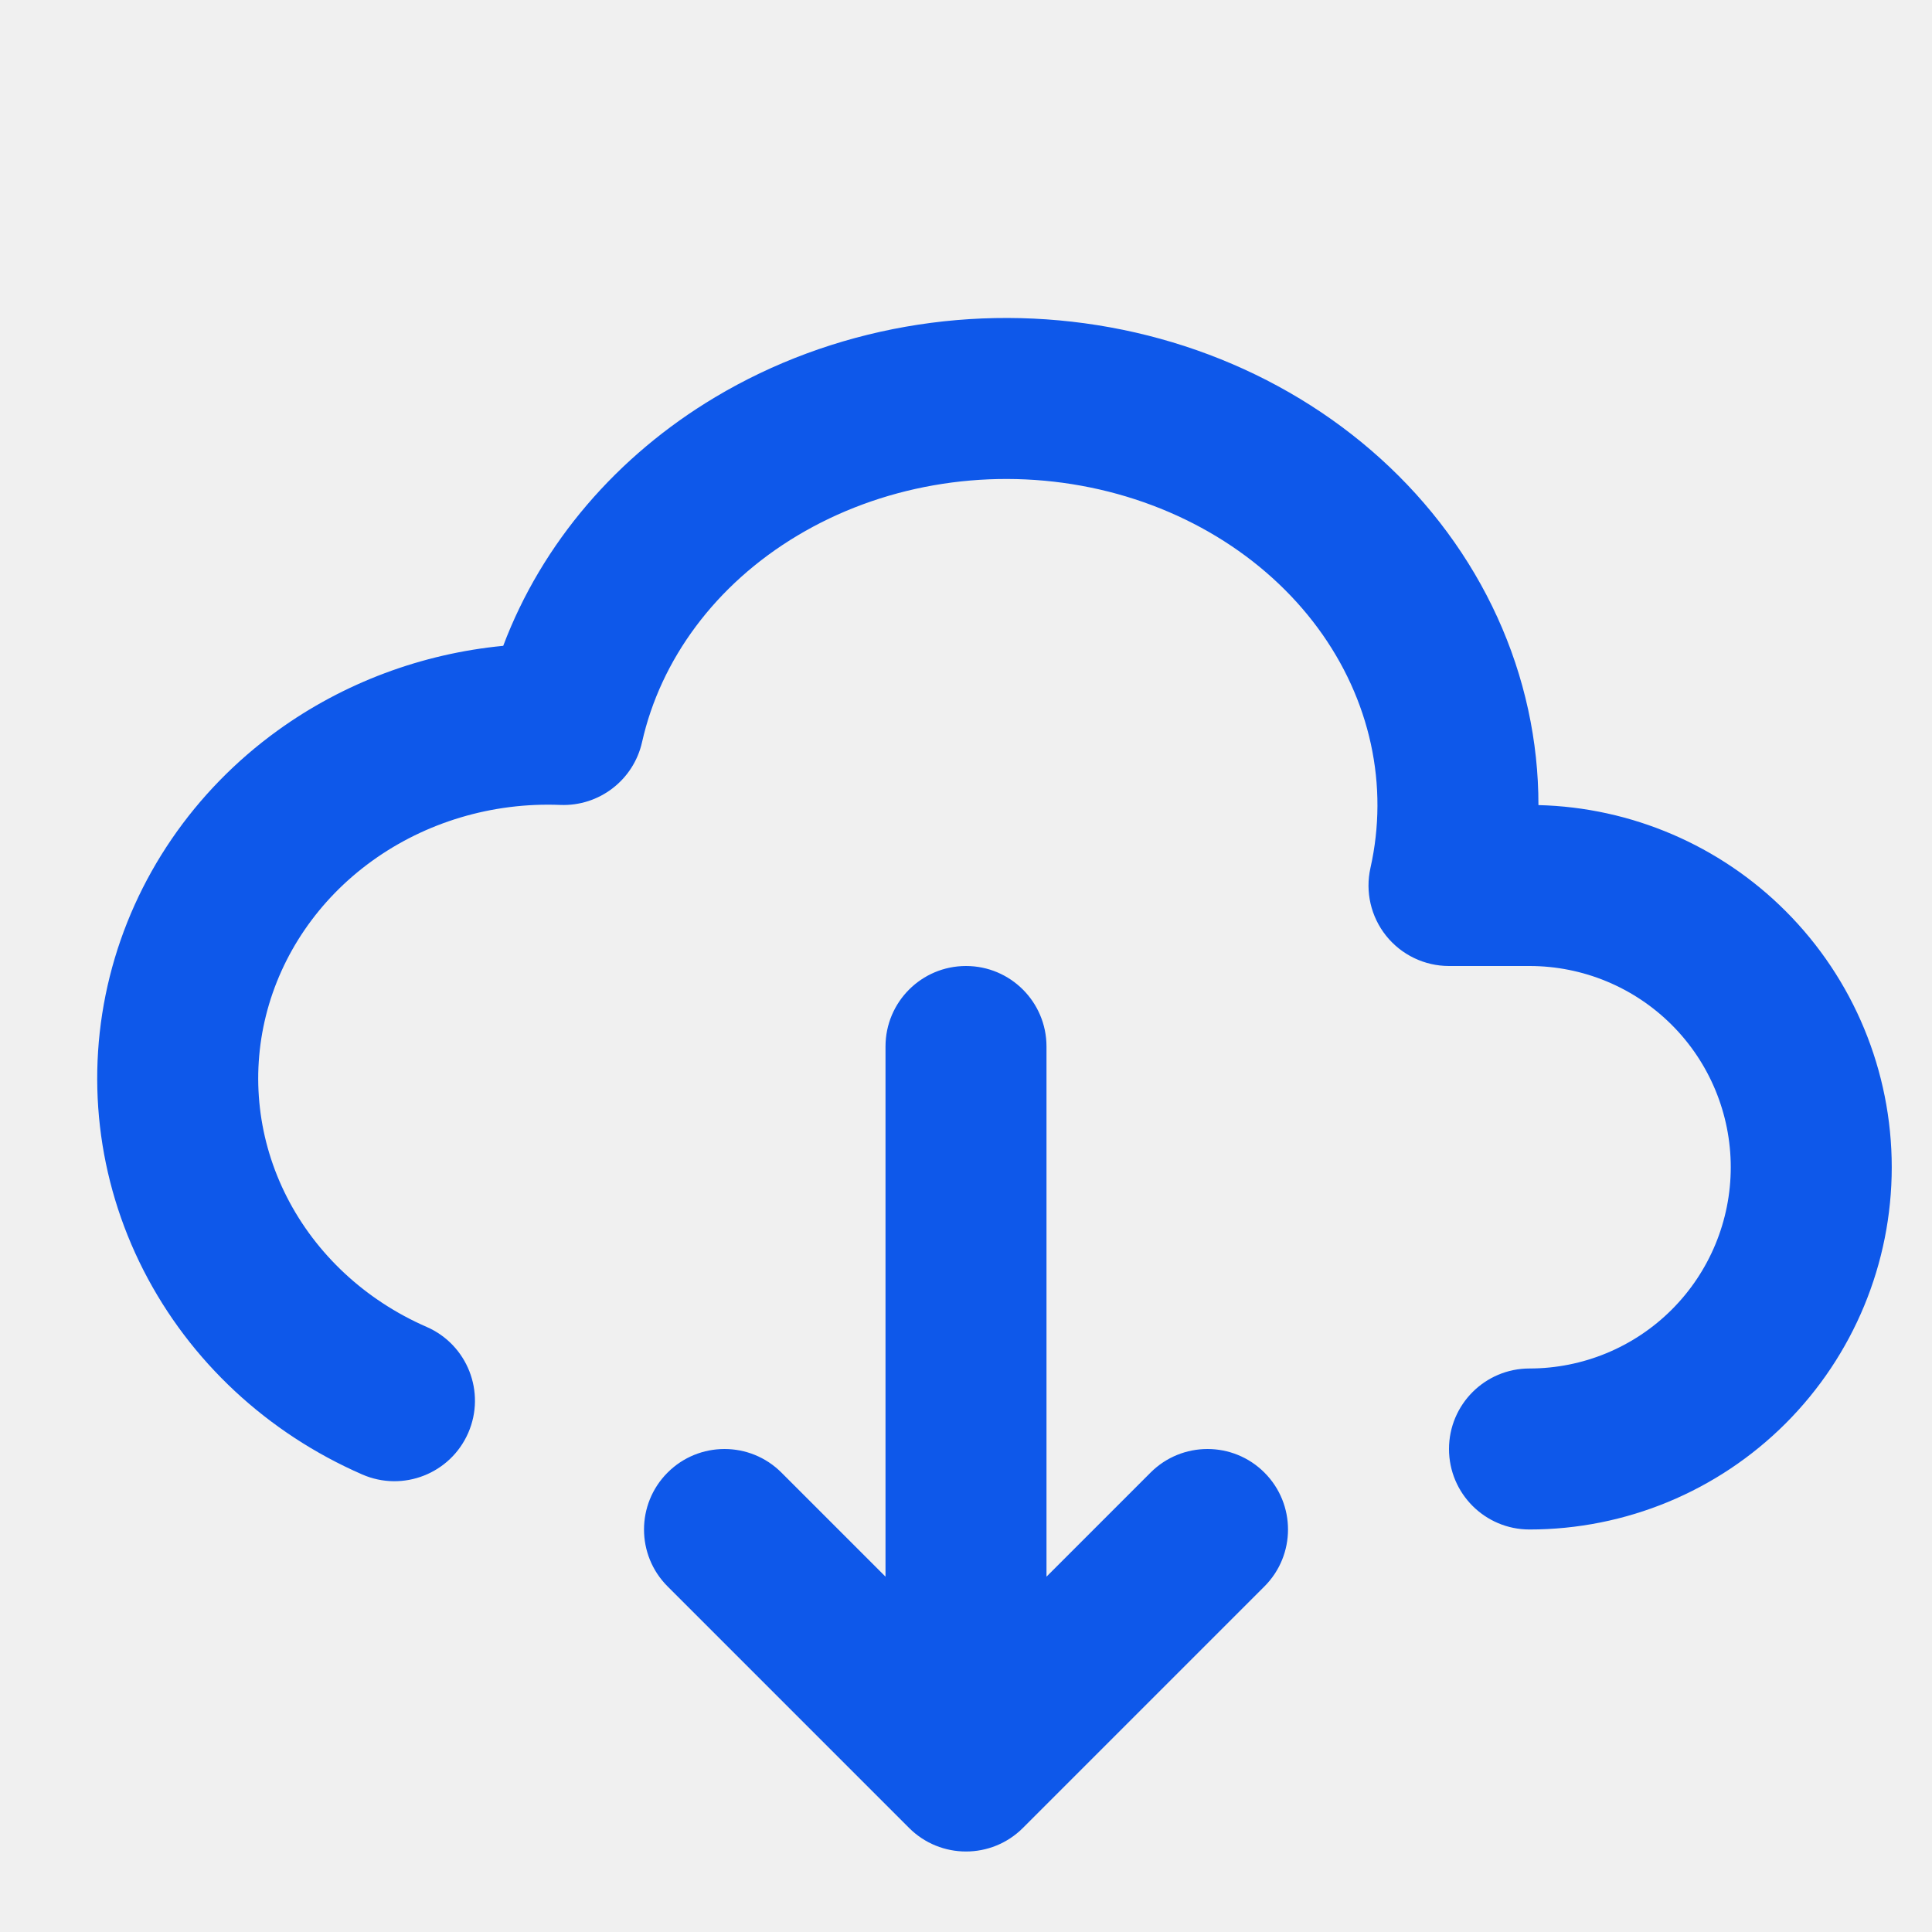
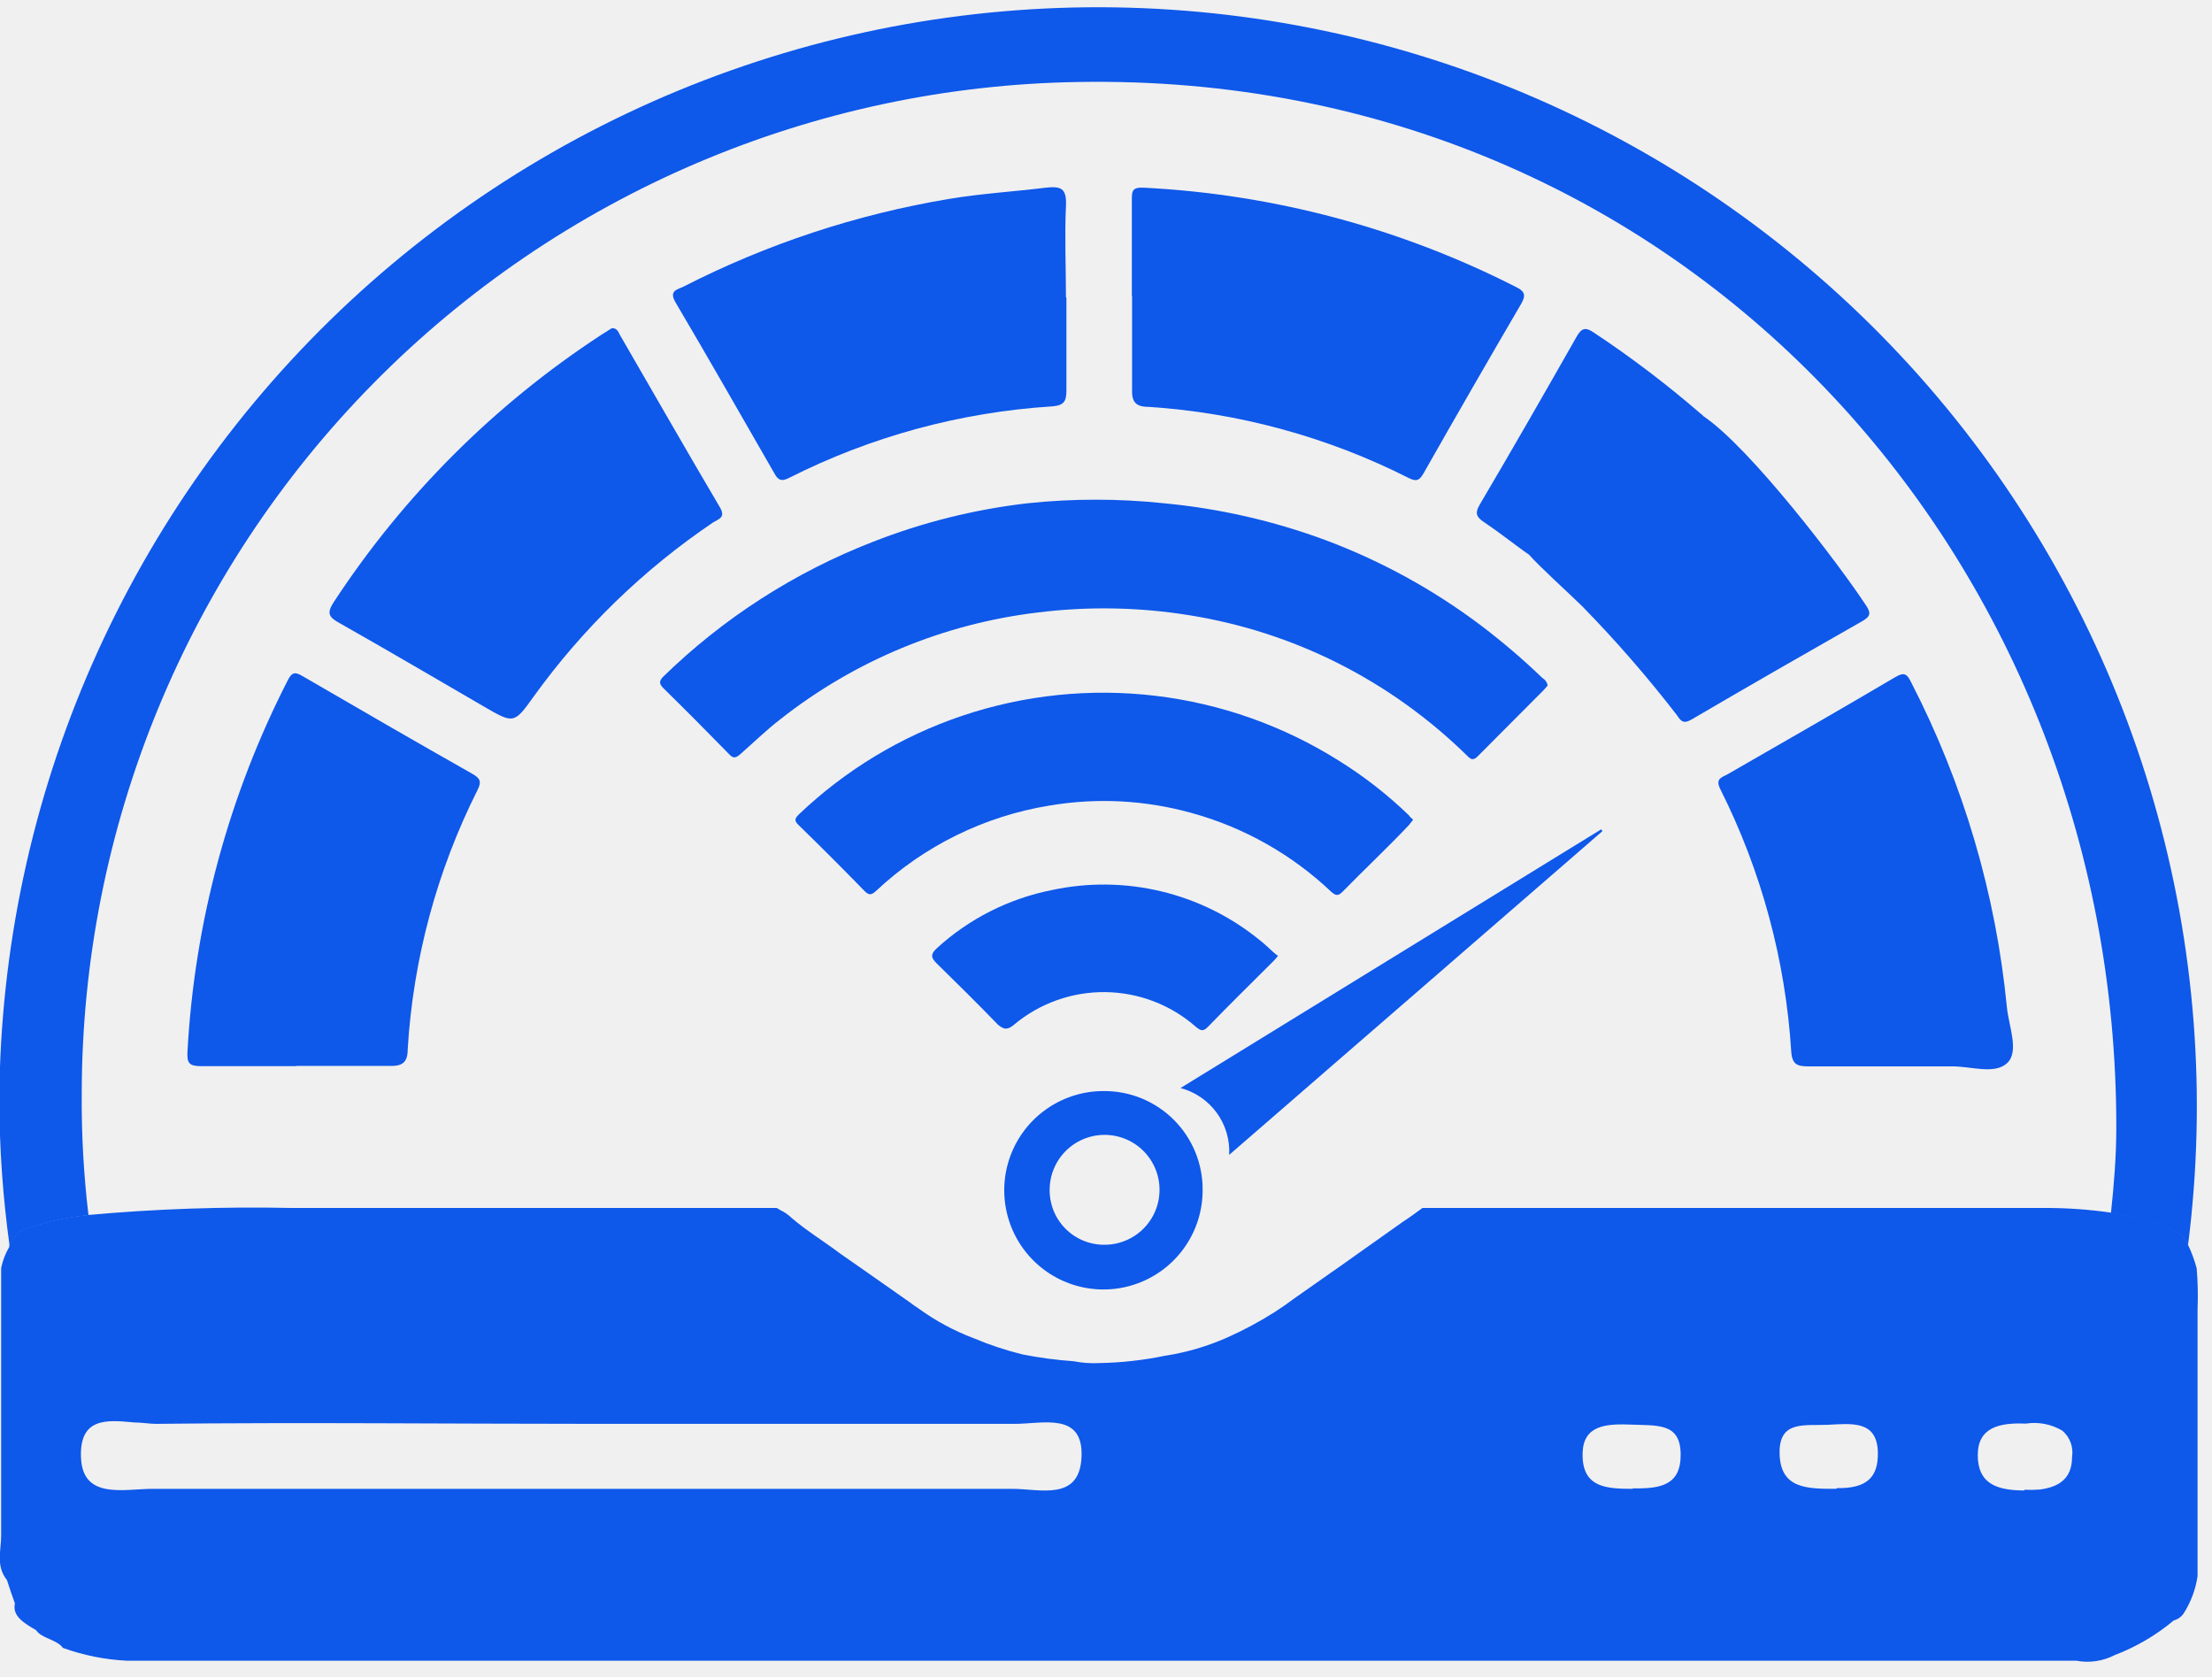
- <svg xmlns="http://www.w3.org/2000/svg" width="92" height="92" viewBox="0 0 92 92" fill="none">
-   <g id="Icono/descarga">
-     <path id="Vector (Stroke)" fill-rule="evenodd" clip-rule="evenodd" d="M43.118 15.56C46.337 14.993 49.646 15.002 52.862 15.587C56.077 16.171 59.151 17.323 61.905 18.99C64.66 20.657 67.05 22.813 68.921 25.351C70.794 27.89 72.11 30.759 72.771 33.798C73.097 35.297 73.26 36.818 73.259 38.338C77.68 38.447 81.897 40.251 85.031 43.386C88.266 46.621 90.083 51.008 90.083 55.583C90.083 60.158 88.266 64.546 85.031 67.781C81.796 71.016 77.408 72.833 72.833 72.833C70.716 72.833 69 71.117 69 69C69 66.883 70.716 65.166 72.833 65.166C75.375 65.166 77.813 64.157 79.61 62.36C81.407 60.562 82.417 58.125 82.417 55.583C82.417 53.041 81.407 50.604 79.61 48.807C77.813 47.01 75.375 46 72.833 46H69C67.836 46 66.735 45.471 66.007 44.562C65.28 43.653 65.005 42.463 65.26 41.327C65.697 39.38 65.704 37.377 65.279 35.428C64.855 33.478 64.003 31.599 62.752 29.902C61.499 28.204 59.868 26.719 57.935 25.549C56.002 24.379 53.812 23.552 51.49 23.13C49.168 22.707 46.774 22.701 44.449 23.111C42.124 23.52 39.928 24.336 37.986 25.496C34.062 27.84 31.455 31.414 30.574 35.339C30.168 37.146 28.53 38.404 26.68 38.33C23.437 38.2 20.266 39.155 17.71 41.002C15.158 42.846 13.39 45.456 12.665 48.359C11.94 51.259 12.288 54.313 13.665 57.01C15.043 59.71 17.382 61.907 20.315 63.186C22.256 64.032 23.143 66.291 22.297 68.232C21.451 70.172 19.192 71.06 17.252 70.214C12.742 68.248 9.047 64.826 6.836 60.495C4.623 56.161 4.05 51.209 5.227 46.499C6.404 41.792 9.245 37.661 13.219 34.788C16.374 32.508 20.095 31.126 23.963 30.754C25.807 25.866 29.376 21.71 34.054 18.915C36.819 17.263 39.899 16.128 43.118 15.56ZM46 46C48.117 46 49.833 47.716 49.833 49.833V75.079L54.789 70.123C56.286 68.626 58.714 68.626 60.211 70.123C61.708 71.62 61.708 74.047 60.211 75.544L48.711 87.044C47.214 88.541 44.786 88.541 43.289 87.044L31.79 75.544C30.293 74.047 30.293 71.62 31.79 70.123C33.286 68.626 35.714 68.626 37.211 70.123L42.167 75.079V49.833C42.167 47.716 43.883 46 46 46Z" fill="#0E58EA" />
+ <svg xmlns="http://www.w3.org/2000/svg" width="95" height="72" viewBox="0 0 95 72" fill="none">
+   <g id="Capa_1" clip-path="url(#clip0_546_1117)">
+     <path id="Vector" d="M45.8 12.77C45.8 14.11 45.8 15.44 45.8 16.77C45.8 17.24 45.69 17.41 45.18 17.45C41.248 17.699 37.407 18.743 33.89 20.52C33.56 20.69 33.42 20.62 33.26 20.33C31.85 17.88 30.45 15.42 29.01 12.98C28.72 12.48 29.08 12.44 29.35 12.31C32.94 10.474 36.792 9.202 40.77 8.54C42.14 8.31 43.53 8.23 44.9 8.06C45.55 7.99 45.82 8.06 45.78 8.85C45.72 10.15 45.78 11.46 45.78 12.77H45.8Z" fill="#0E58EA" />
+     <path id="Vector_2" d="M48.61 12.7C48.61 11.33 48.61 9.97 48.61 8.6C48.61 8.21 48.61 8.03 49.14 8.06C54.715 8.343 60.168 9.802 65.14 12.34C65.48 12.51 65.54 12.68 65.34 13.03C63.926 15.45 62.526 17.88 61.14 20.32C60.98 20.59 60.87 20.71 60.51 20.53C57.025 18.765 53.218 17.724 49.32 17.47C48.76 17.47 48.6 17.24 48.62 16.71C48.62 15.37 48.62 14.03 48.62 12.71L48.61 12.7Z" fill="#0E58EA" />
+     <path id="Vector_3" d="M12.71 45.78C11.35 45.78 9.98 45.78 8.62 45.78C8.12 45.78 8.03 45.63 8.05 45.19C8.349 39.612 9.821 34.16 12.37 29.19C12.55 28.84 12.7 28.86 12.99 29.03C15.42 30.44 17.85 31.85 20.29 33.23C20.62 33.42 20.69 33.56 20.51 33.92C18.766 37.388 17.745 41.175 17.51 45.05C17.51 45.67 17.24 45.79 16.67 45.77C15.36 45.77 14.05 45.77 12.74 45.77L12.71 45.78Z" fill="#0E58EA" />
+     <path id="Vector_4" d="M81.61 45.79C80.3 45.79 78.99 45.79 77.69 45.79C77.21 45.79 76.97 45.73 76.93 45.16C76.685 41.24 75.651 37.41 73.89 33.9C73.67 33.46 73.89 33.4 74.19 33.25C76.59 31.87 79 30.49 81.39 29.08C81.82 28.82 81.92 28.98 82.09 29.32C84.325 33.659 85.716 38.382 86.19 43.24C86.27 44.07 86.74 45.17 86.19 45.66C85.64 46.15 84.64 45.78 83.83 45.79H81.61Z" fill="#0E58EA" />
+     <path id="Vector_5" d="M26.28 14.09C26.53 14.09 26.56 14.28 26.64 14.41C28.06 16.86 29.47 19.33 30.91 21.77C31.17 22.2 30.91 22.27 30.63 22.43C27.639 24.45 25.029 26.982 22.92 29.91C22.07 31.1 22.06 31.08 20.75 30.32C18.7 29.13 16.66 27.93 14.59 26.76C14.14 26.51 14.01 26.35 14.33 25.86C17.327 21.282 21.239 17.373 25.82 14.38L26.28 14.09Z" fill="#0E58EA" />
+     <path id="Vector_6" d="M80.17 26.04C79.01 24.26 75.17 19.23 73.17 17.88C73.118 17.825 73.061 17.775 73 17.73C71.558 16.485 70.038 15.332 68.45 14.28C68.09 14.03 67.92 14.09 67.71 14.46C66.34 16.87 64.96 19.28 63.55 21.67C63.32 22.06 63.43 22.22 63.75 22.43C64.36 22.84 64.94 23.3 65.54 23.73L65.66 23.81C66.22 24.43 67.2 25.3 67.94 26.02C69.391 27.502 70.753 29.068 72.02 30.71C72.19 30.96 72.29 31.1 72.64 30.9C75.08 29.47 77.54 28.06 80 26.66C80.26 26.5 80.39 26.38 80.17 26.04Z" fill="#0E58EA" />
+     <path id="Vector_7" d="M3.8 52.18C3.593 50.444 3.496 48.698 3.51 46.95C3.522 35.537 8.021 24.586 16.036 16.461C24.05 8.336 34.938 3.688 46.35 3.52C72.2 3.09 90.92 23.88 90.89 48.42C90.89 49.65 90.79 50.88 90.66 52.09C91.704 52.226 92.717 52.534 93.66 53C93.74 53.11 93.84 53.23 93.91 53.35L93.97 53.47C94.784 47.085 94.284 40.602 92.499 34.418C90.715 28.234 87.684 22.48 83.594 17.511C79.504 12.541 74.44 8.461 68.714 5.521C62.989 2.581 56.722 0.844 50.3 0.416C43.878 -0.013 37.436 0.877 31.371 3.03C25.305 5.184 19.745 8.555 15.03 12.937C10.316 17.32 6.548 22.62 3.958 28.512C1.368 34.404 0.011 40.764 -0.03 47.2C-0.025 49.301 0.122 51.399 0.41 53.48C0.518 53.267 0.652 53.069 0.81 52.89C1.77 52.519 2.776 52.28 3.8 52.18Z" fill="#0E58EA" />
+     <path id="Vector_8" d="M94.34 54.45C94.246 54.106 94.122 53.772 93.97 53.45L93.91 53.33C93.84 53.21 93.74 53.09 93.66 52.98C92.717 52.514 91.703 52.206 90.66 52.07C89.696 51.931 88.724 51.864 87.75 51.87C78.863 51.87 69.977 51.87 61.09 51.87C60.82 52.07 60.55 52.27 60.27 52.45L58.32 53.83L57.56 54.37L57.13 54.67L55.55 55.78C55.3 55.97 55.04 56.15 54.76 56.33C54.099 56.751 53.407 57.122 52.69 57.44C51.835 57.818 50.934 58.08 50.01 58.22C49.092 58.409 48.157 58.513 47.22 58.53C46.845 58.549 46.469 58.522 46.1 58.45C45.368 58.399 44.64 58.302 43.92 58.16C43.199 57.983 42.494 57.748 41.81 57.46C40.978 57.145 40.191 56.722 39.47 56.2C39.32 56.1 39.17 56 39.03 55.89C38.32 55.39 37.6 54.89 36.89 54.39L36.1 53.84C35.41 53.32 34.63 52.84 34 52.3C33.862 52.166 33.703 52.054 33.53 51.97L33.36 51.87H12.52C9.61 51.808 6.699 51.908 3.8 52.17C2.772 52.269 1.763 52.508 0.8 52.88C0.642 53.059 0.508 53.257 0.4 53.47C0.402 53.493 0.402 53.517 0.4 53.54C0.233 53.821 0.114 54.129 0.05 54.45C0.05 55.06 0.05 55.67 0.05 56.28C0.05 56.89 0.05 57.56 0.05 58.2C0.05 58.84 0.05 59.48 0.05 60.13C0.05 60.78 0.05 61.41 0.05 62.06C0.05 62.71 0.05 63.35 0.05 63.99C0.05 64.63 0.05 65.28 0.05 65.93C0.05 66.58 -0.19 67.24 0.3 67.85C0.41 68.2 0.53 68.54 0.64 68.85C0.52 69.4 1.04 69.7 1.55 70C1.79 70.36 2.45 70.4 2.7 70.76C3.581 71.078 4.504 71.263 5.44 71.31H89.17C89.731 71.416 90.312 71.332 90.82 71.07C91.743 70.718 92.602 70.214 93.36 69.58C93.525 69.537 93.67 69.438 93.77 69.3C94.087 68.81 94.295 68.257 94.38 67.68C94.38 67.073 94.38 66.463 94.38 65.85C94.38 65.21 94.38 64.57 94.38 63.94C94.38 63.31 94.38 62.65 94.38 62C94.38 61.35 94.38 60.72 94.38 60.07C94.38 59.42 94.38 58.79 94.38 58.14C94.38 57.49 94.38 56.87 94.38 56.23C94.404 55.636 94.391 55.042 94.34 54.45ZM43.46 63.93C31.253 63.93 19.043 63.93 6.83 63.93H6.57C5.34 63.93 3.57 64.4 3.48 62.62C3.39 60.84 4.61 60.97 5.77 61.08C6.09 61.08 6.41 61.14 6.69 61.14C12.99 61.07 19.29 61.14 25.59 61.14C31.59 61.14 37.59 61.14 43.59 61.14C44.78 61.14 46.53 60.62 46.45 62.55C46.37 64.48 44.68 63.93 43.46 63.93ZM70.12 63.93C69 63.93 68.03 63.87 67.97 62.59C67.91 61.31 68.75 61.12 69.97 61.17C71.19 61.22 72.16 61.08 72.18 62.43C72.2 63.78 71.32 63.93 70.12 63.91V63.93ZM78.86 63.93C77.61 63.93 76.48 63.93 76.43 62.45C76.38 60.97 77.49 61.23 78.51 61.18C79.53 61.13 80.62 60.98 80.65 62.37C80.67 63.44 80.17 63.92 78.89 63.9L78.86 63.93ZM86.94 64C85.68 64 84.94 63.66 84.94 62.48C84.94 61.3 85.86 61.08 87 61.13C87.542 61.045 88.097 61.151 88.57 61.43C88.731 61.566 88.854 61.742 88.928 61.94C89.001 62.138 89.023 62.351 88.99 62.56C88.99 63.5 88.42 63.85 87.61 63.96C87.387 63.978 87.163 63.981 86.94 63.97V64Z" fill="#0E58EA" />
+     <path id="Vector_9" d="M66.47 29.43C66.42 29.49 66.36 29.57 66.29 29.64L63.47 32.47C63.32 32.62 63.21 32.66 63.03 32.47C61.389 30.855 59.507 29.505 57.45 28.47C55.447 27.466 53.302 26.774 51.09 26.42C48.933 26.07 46.738 26.03 44.57 26.3C40.535 26.781 36.712 28.366 33.52 30.88C32.92 31.34 32.37 31.88 31.81 32.37C31.62 32.54 31.5 32.6 31.3 32.37C30.37 31.42 29.43 30.47 28.48 29.54C28.3 29.35 28.31 29.24 28.48 29.06C31.06 26.544 34.121 24.575 37.48 23.27C39.615 22.431 41.851 21.873 44.13 21.61C46.078 21.405 48.042 21.405 49.99 21.61C52.359 21.833 54.688 22.364 56.92 23.19C59.319 24.087 61.576 25.326 63.62 26.87C64.536 27.565 65.411 28.313 66.24 29.11C66.299 29.144 66.35 29.19 66.389 29.245C66.429 29.3 66.456 29.363 66.47 29.43Z" fill="#0E58EA" />
+     <path id="Vector_10" d="M60.69 35.2L60.5 35.44C59.55 36.44 58.59 37.34 57.65 38.3C57.45 38.5 57.35 38.44 57.18 38.3C55.489 36.694 53.428 35.529 51.18 34.91C49.195 34.356 47.112 34.246 45.08 34.59C42.283 35.042 39.685 36.32 37.62 38.26C37.43 38.43 37.33 38.46 37.13 38.26C36.203 37.307 35.263 36.367 34.31 35.44C34.12 35.26 34.11 35.16 34.31 34.97C36.307 33.067 38.696 31.623 41.31 30.74C43.984 29.838 46.825 29.544 49.627 29.878C52.43 30.212 55.122 31.165 57.51 32.67C58.59 33.342 59.595 34.126 60.51 35.01C60.53 35.06 60.61 35.12 60.69 35.2Z" fill="#0E58EA" />
+     <path id="Vector_11" d="M54.89 41.04C54.829 41.121 54.762 41.198 54.69 41.27C53.75 42.21 52.8 43.14 51.87 44.1C51.67 44.3 51.57 44.26 51.37 44.1C50.294 43.151 48.913 42.619 47.479 42.601C46.044 42.583 44.65 43.079 43.55 44C43.27 44.24 43.11 44.21 42.86 44C42 43.11 41.11 42.23 40.22 41.36C39.97 41.11 39.97 40.97 40.22 40.73C41.609 39.456 43.322 38.588 45.17 38.22C46.722 37.886 48.33 37.905 49.874 38.275C51.418 38.645 52.859 39.358 54.09 40.36C54.3 40.52 54.49 40.71 54.68 40.88C54.87 41.05 54.79 40.97 54.89 41.04Z" fill="#0E58EA" />
+     <path id="Vector_12" d="M52.79 49.59C52.825 48.944 52.637 48.306 52.256 47.783C51.875 47.26 51.326 46.885 50.7 46.72L68.77 35.61L68.82 35.69L52.79 49.59Z" fill="#0E58EA" />
+     <path id="Vector_13" d="M47.41 46.85C46.566 46.846 45.739 47.093 45.036 47.56C44.332 48.026 43.783 48.691 43.458 49.471C43.133 50.25 43.047 51.108 43.211 51.936C43.374 52.764 43.781 53.525 44.378 54.122C44.975 54.719 45.736 55.125 46.564 55.289C47.392 55.453 48.25 55.367 49.029 55.042C49.809 54.717 50.474 54.168 50.94 53.464C51.407 52.761 51.654 51.934 51.65 51.09C51.653 50.532 51.545 49.98 51.333 49.464C51.12 48.949 50.808 48.48 50.414 48.086C50.02 47.692 49.551 47.38 49.036 47.167C48.52 46.955 47.967 46.847 47.41 46.85ZM47.41 53.45C47.098 53.449 46.79 53.385 46.503 53.263C46.217 53.142 45.957 52.964 45.74 52.74C45.523 52.516 45.353 52.252 45.239 51.962C45.126 51.671 45.072 51.361 45.08 51.05C45.088 50.584 45.234 50.13 45.499 49.747C45.764 49.364 46.138 49.067 46.571 48.896C47.005 48.724 47.48 48.685 47.935 48.783C48.391 48.881 48.808 49.112 49.133 49.446C49.458 49.781 49.676 50.204 49.761 50.663C49.845 51.121 49.792 51.595 49.607 52.023C49.423 52.451 49.116 52.816 48.725 53.069C48.334 53.323 47.876 53.456 47.41 53.45Z" fill="#0E58EA" />
  </g>
+   <defs>
+     <clipPath id="clip0_546_1117">
+       <rect width="94.39" height="71.4" fill="white" />
+     </clipPath>
+   </defs>
</svg>
